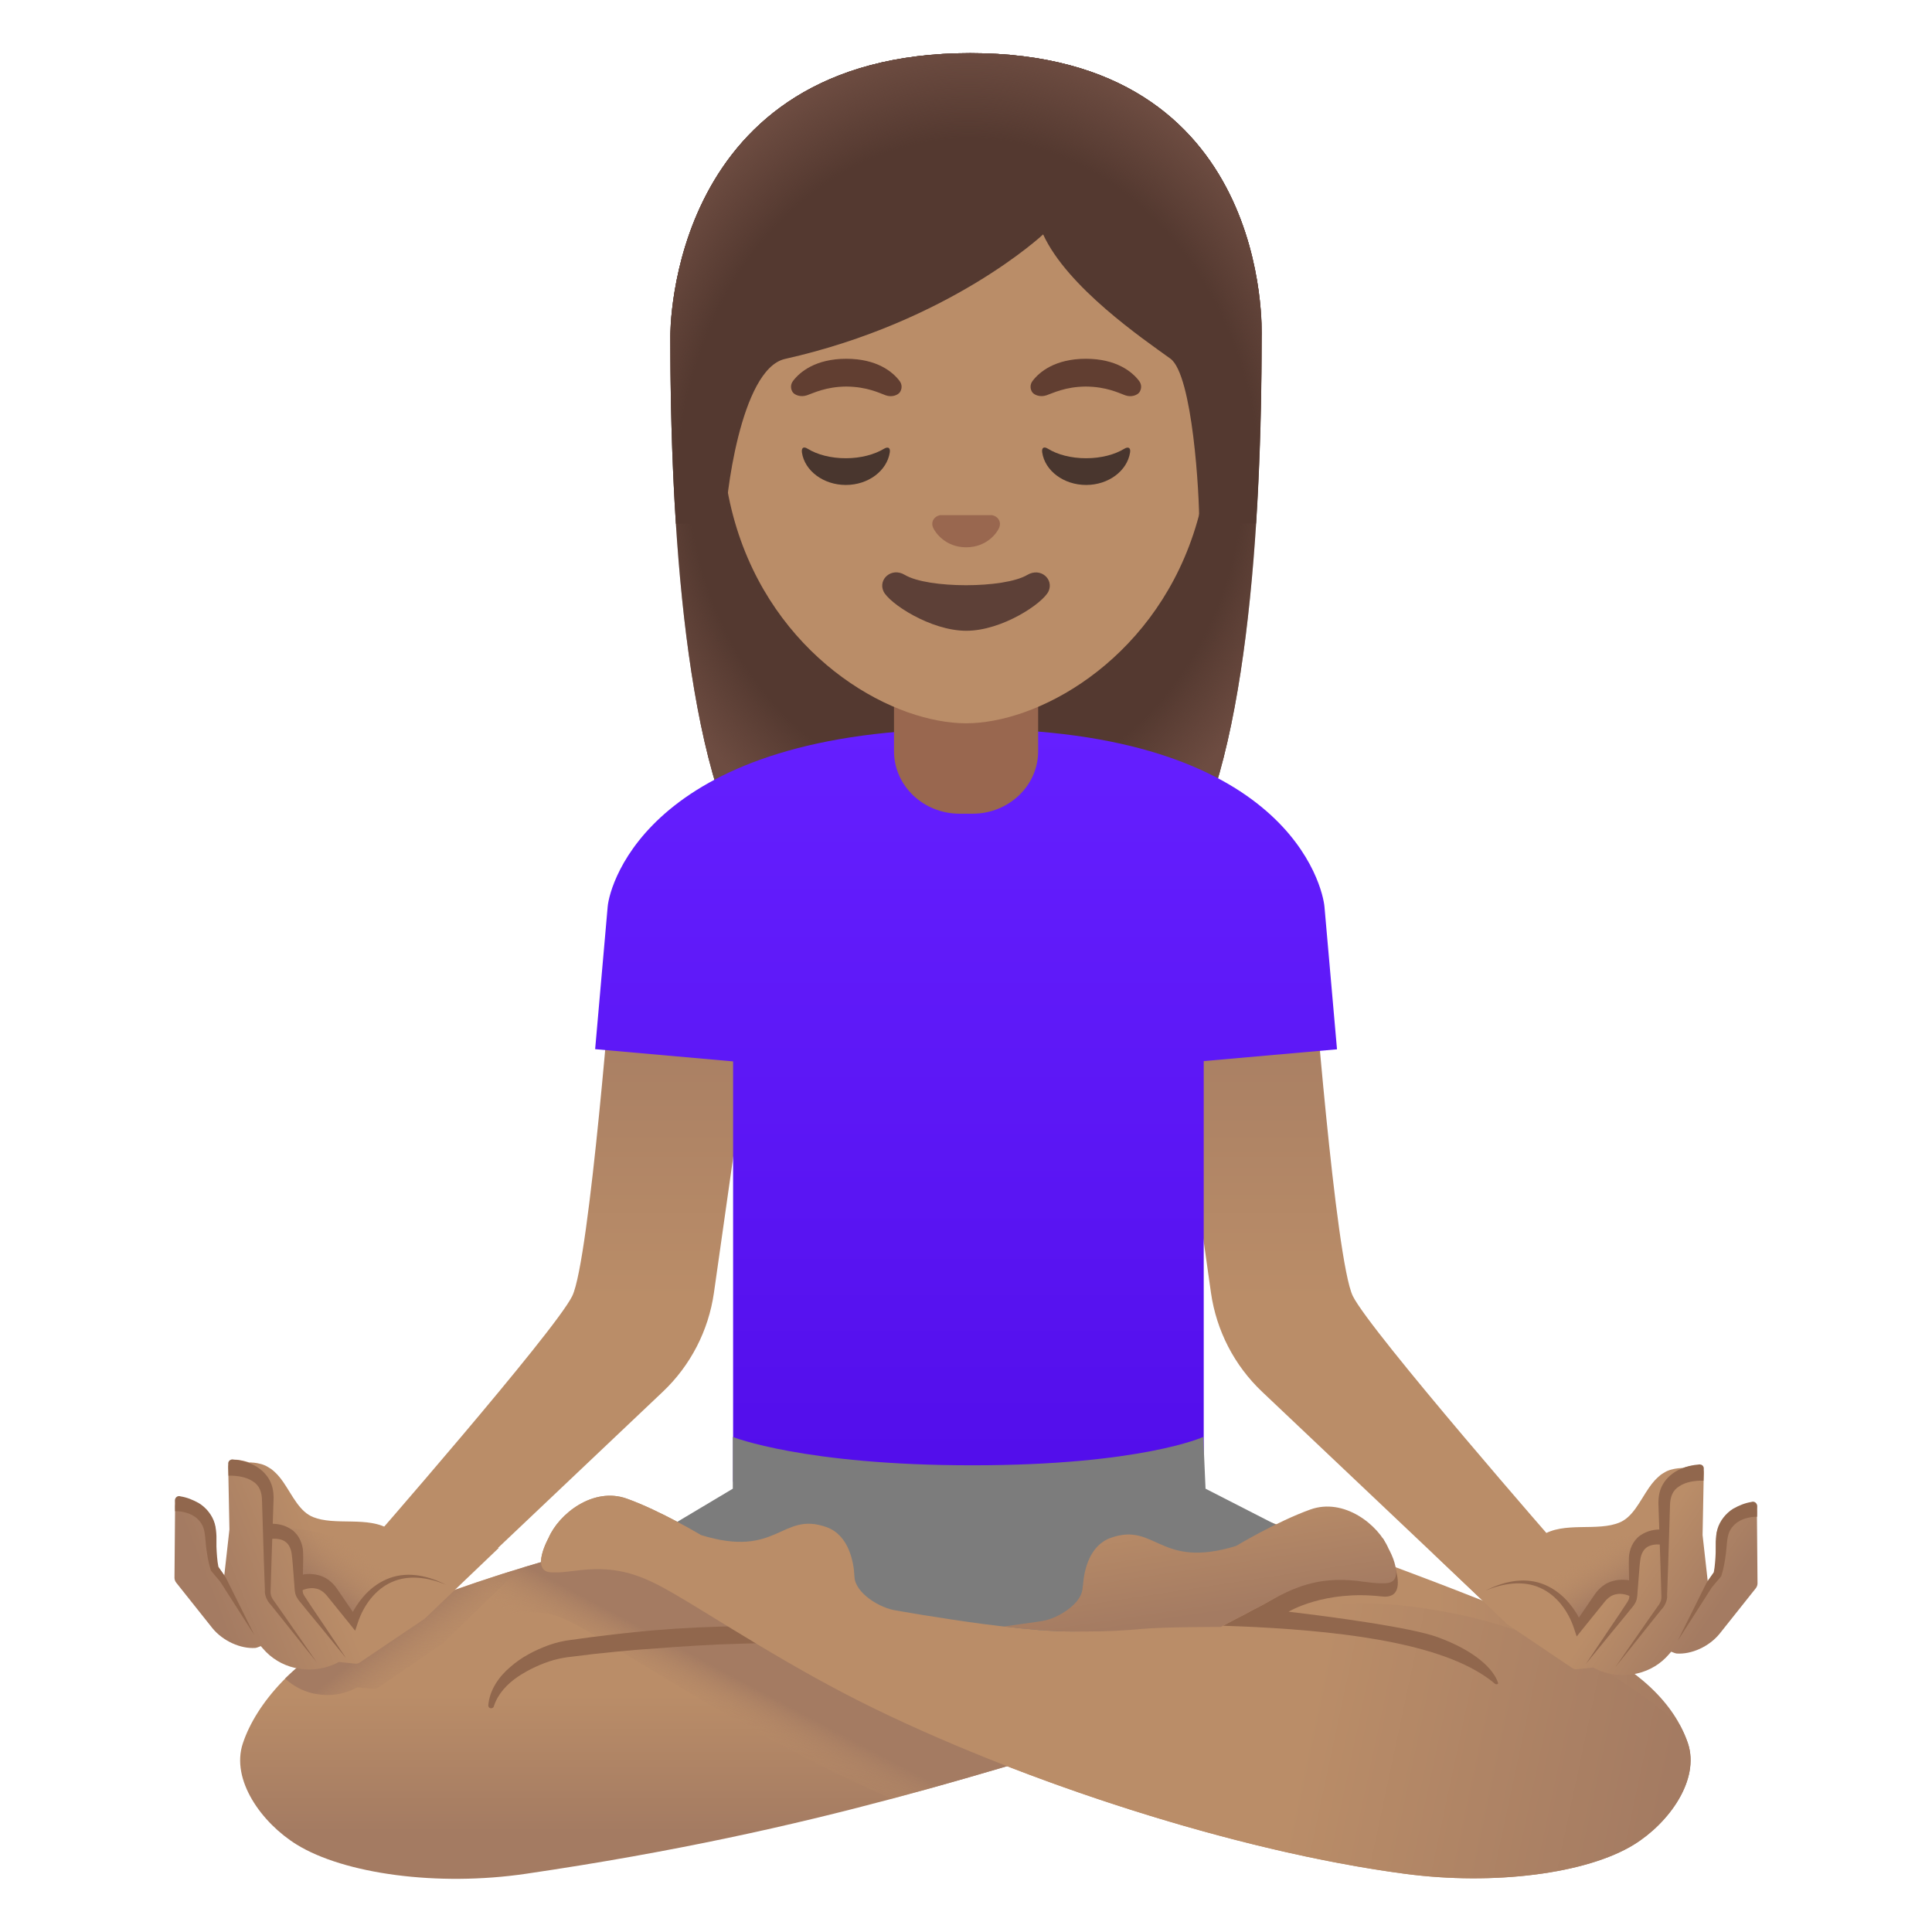
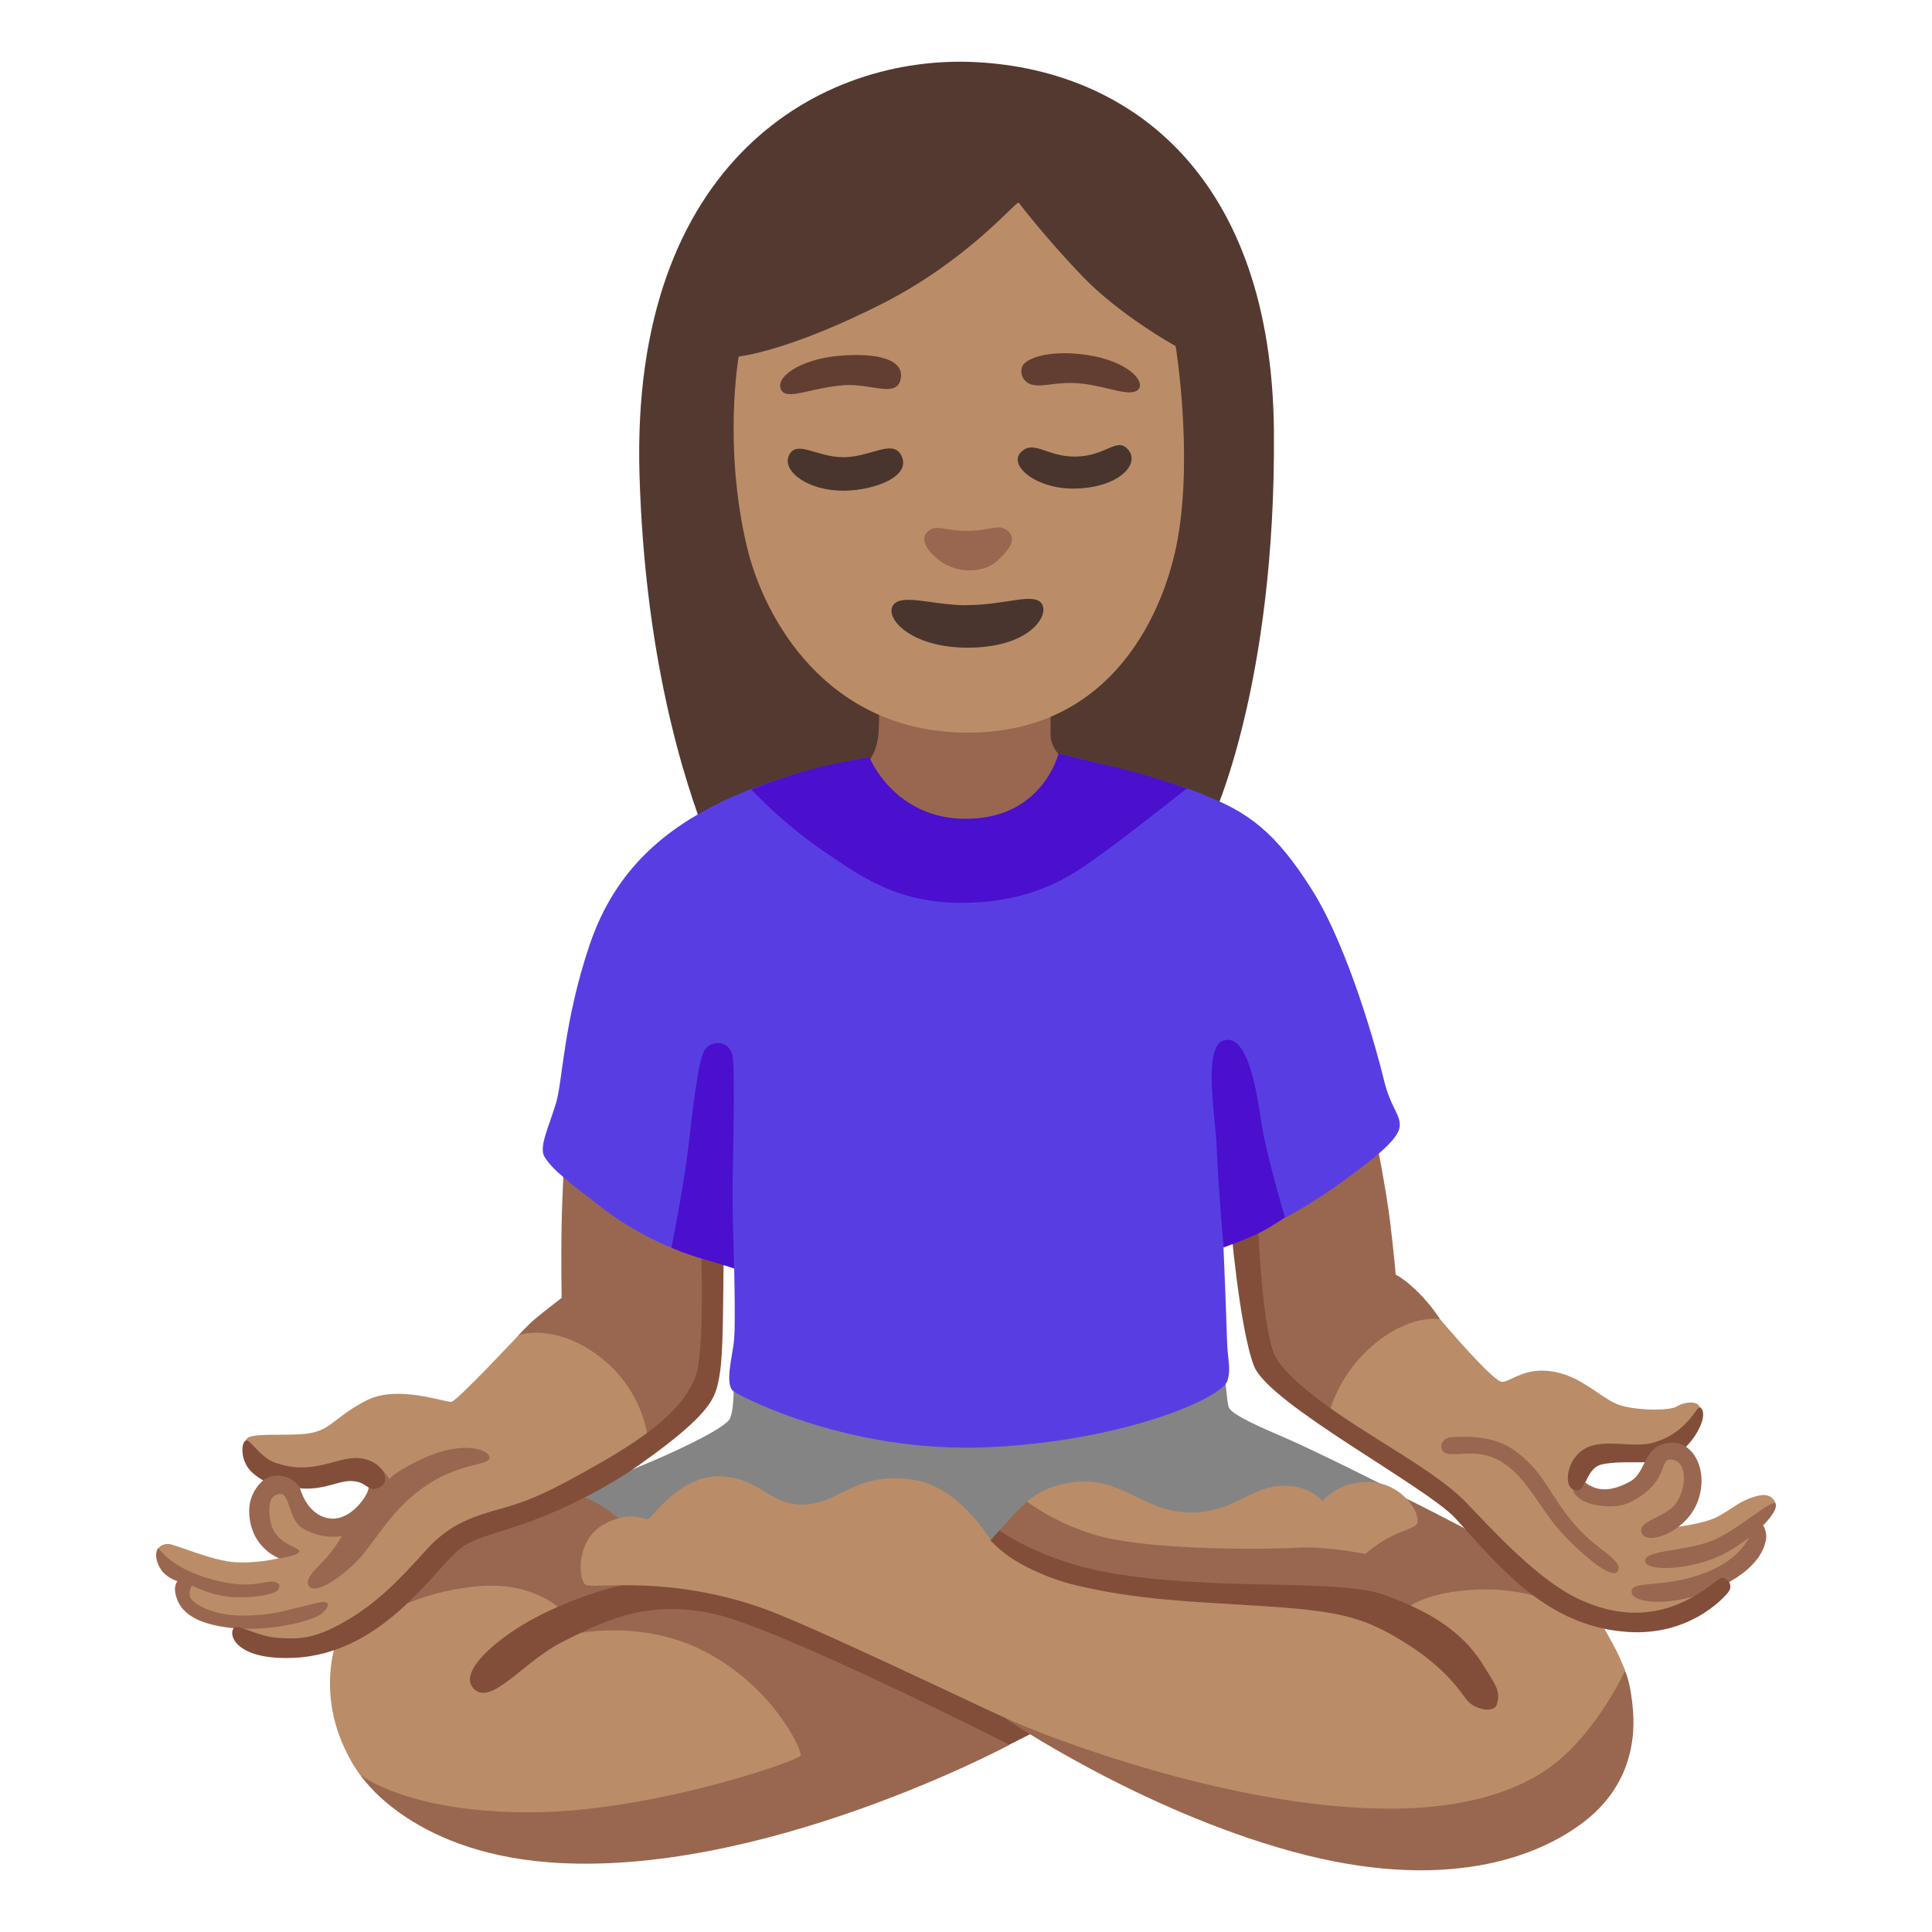
- <svg xmlns="http://www.w3.org/2000/svg" version="1.1" id="Layer_1" x="0px" y="0px" viewBox="0 0 128 128" style="enable-background:new 0 0 128 128;" xml:space="preserve">
-   <path id="hair_10_" style="fill:#543930;" d="M64.28,3.52c-20.03,0-19.87,18.52-19.87,18.81c0,11.99,0.92,28.94,5.72,35.6  c1.9,2.64,5.58,2.79,5.58,2.79L64,60.71l8.29,0.01c0,0,3.68-0.15,5.58-2.79c4.8-6.67,5.72-23.61,5.72-35.6  C83.59,22.04,84.31,3.52,64.28,3.52z" />
-   <radialGradient id="hairHighlights_2_" cx="64" cy="99.183" r="23.213" gradientTransform="matrix(1 0 0 -1.1901 0 148.6938)" gradientUnits="userSpaceOnUse">
-     <stop offset="0.794" style="stop-color:#6D4C41;stop-opacity:0" />
-     <stop offset="1" style="stop-color:#6D4C41" />
-   </radialGradient>
-   <path id="hairHighlights_1_" style="fill:url(#hairHighlights_2_);" d="M64.28,3.52c-20.03,0-19.87,18.52-19.87,18.81  c0,11.99,0.92,28.94,5.72,35.6c1.9,2.64,5.58,2.79,5.58,2.79L64,60.71l8.29,0.01c0,0,3.68-0.15,5.58-2.79  c4.8-6.67,5.72-23.61,5.72-35.6C83.59,22.04,84.31,3.52,64.28,3.52z" />
-   <g id="arm_6_">
-     <linearGradient id="arm_2_" gradientUnits="userSpaceOnUse" x1="435.402" y1="66.414" x2="435.402" y2="21.552" gradientTransform="matrix(-1 0 0 -1 525.7576 130)">
-       <stop offset="0" style="stop-color:#A47B62" />
-       <stop offset="0.5" style="stop-color:#BA8D68" />
-     </linearGradient>
-     <path id="arm_3_" style="fill:url(#arm_2_);" d="M77.3,64.96l9.64-1.38c0,0,1.53,19.94,2.69,22.29s13.79,16.81,13.79,16.81   l-2.66,5.76L83.62,92.21c-1.84-1.74-3.03-4.05-3.39-6.56L77.3,64.96z" />
+ <svg xmlns="http://www.w3.org/2000/svg" version="1.1" id="a" x="0px" y="0px" viewBox="0 0 128 128" style="enable-background:new 0 0 128 128;" xml:space="preserve">
+   <g>
+     <path style="fill:#99674F;" d="M34.36,88.45c0,0,0.63-0.68,1.1-1.08s1.75-1.38,1.75-1.38s-0.05-2.49,0-4.89   c0.05-2.38,0.19-4.48,0.19-4.48l9.75,4.08l-0.07,9.07l-0.73,3.24l-4.63,3.43l-7.37-7.99H34.36z" />
+     <path style="fill:#99674F;" d="M82.62,78.58l8.49-3.41c0,0,0.73,3.6,1,5.87c0.27,2.28,0.36,3.41,0.36,3.41s0.59,0.27,1.5,1.18   s1.43,1.76,1.43,1.76l-6.03,7.71l-3.6-2.82l-2.5-2.46l-0.66-11.25" />
  </g>
-   <g id="arm_1_">
-     <linearGradient id="arm_4_" gradientUnits="userSpaceOnUse" x1="37.188" y1="66.414" x2="37.188" y2="21.552" gradientTransform="matrix(1 0 0 -1 0 130)">
-       <stop offset="0" style="stop-color:#A47B62" />
-       <stop offset="0.5" style="stop-color:#BA8D68" />
-     </linearGradient>
-     <path id="arm" style="fill:url(#arm_4_);" d="M50.24,64.96l-9.64-1.38c0,0-1.53,19.94-2.69,22.29   c-1.16,2.36-13.79,16.81-13.79,16.81l2.66,5.76l17.13-16.23c1.84-1.74,3.03-4.05,3.39-6.56L50.24,64.96z" />
+   <path style="fill:#543930;" d="M80.32,54.27c0,0,4.22-8.89,4.08-25.7S74.98,4.67,64.72,4.12c-10.26-0.56-22.98,6.5-22.35,27.37  c0.35,11.66,2.74,19.88,4.73,24.76c7,0.12,16.93,0.12,16.93,0.12L80.32,54.27z" />
+   <path style="fill:#99674F;" d="M52.82,52.39l3.93-1.28c0,0,1.34-0.54,1.46-2.62s-0.06-4.2-0.06-4.2l11.51,0.06  c0,0-0.05,1.99-0.06,4.32c0,1.37,1.72,2.27,1.72,2.27l5.46,1.36l-13.31,4.62L52.83,52.4L52.82,52.39z" />
+   <path style="fill:#848484;" d="M51.62,89.1l-3.02,1.92c0,0,0.1,2.18-0.23,2.95c-0.25,0.59-3.14,1.96-4.73,2.65  c-1.42,0.62-3.3,1.38-3.3,1.38l-4.65,2.18l16.01,14.93L85.5,110l6.91-11.22c0,0-5.14-2.62-7.68-3.7c-2.18-0.93-3.21-1.49-3.33-1.87  s-0.26-2.26-0.26-2.26l-29.51-1.86L51.62,89.1z" />
+   <path style="fill:#99674F;" d="M66.88,115.6c0,0-16.57,8.88-30.56,7.78c-9.31-0.73-12.49-5.85-12.49-5.85l-1.27-8.16  c0,0,1.17-1.88,3.99-5.53c2.81-3.66,9.75-5.02,11.44-4.83s4.05,2.48,4.05,2.48l15.63,0.86l9.22,13.24L66.88,115.6z" />
+   <path style="fill:#99674F;" d="M84.96,99.82l-6.74,1.54l-10.17-1.87c0,0-0.66,0.6-0.94,0.91s-0.94,1.04-0.94,1.04l3.64,4.93  l27.84,1.77h5.61l-0.88-2.86l-5.4-4.05c0,0-3.27-1.71-4-2.03s-2.49,0.78-2.49,0.78l-5.52-0.15L84.96,99.82z" />
+   <path style="fill:#BA8D68;" d="M22.18,109.1c0,0-0.61,1.88-0.14,4.31s1.78,4.13,1.78,4.13s2.95,2.49,11.07,2.53  c8.11,0.05,18.01-3.42,18.15-3.75s-1.83-4.6-6.42-6.94c-4.6-2.34-9.34-0.96-9.34-0.96l-0.18-1.85c0,0-1.78-1.7-5.06-1.5  c-3.8,0.23-6.38,1.78-6.38,1.78l-3.47,2.25" />
+   <path style="fill:#824E3A;" d="M31.37,111.87c1.17,1.22,3.28-1.78,5.91-3.1s5.58-2.86,10.08-1.83s19.51,8.65,19.51,8.65l3.53-1.78  l-11.37-7.29l-17.02-1.69c0,0-3.94,0.75-7.36,2.81c-2.18,1.31-4.23,3.24-3.28,4.22V111.87z" />
+   <path style="fill:#99674F;" d="M83.88,110.92l-17.22,2.97c0,0,8.81,5.99,18.92,8.77c10.11,2.78,16.39,0.42,19.54-2.1  c2.73-2.19,3.22-5.04,3.08-7.08s-0.54-2.78-0.54-2.78S83.88,110.92,83.88,110.92z" />
+   <path style="fill:#BA8D68;" d="M93.89,100.94c0.23-0.68-0.88-2.47-2.79-2.72c-2.26-0.29-3.48,1.24-3.48,1.24s-0.89-1.18-2.9-1.01  s-3.12,1.82-5.96,1.76s-4.27-2.11-7.05-2.05c-2.37,0.05-3.67,1.33-3.67,1.33s2.12,1.62,5.03,2.34c3.61,0.89,11,0.83,12.84,0.71  s4.55,0.41,4.55,0.41s0.73-0.65,1.57-1.09S93.8,101.2,93.89,100.94z" />
+   <path style="fill:#BA8D68;" d="M65.63,102.04c0,0,2.61,1.51,5.64,2.36s11.96,1.26,14.65,1.26s7.49,0.74,7.49,0.74  s1.32-0.97,4.52-1.09s5.55,1.03,5.55,1.03l2.8,1.54c0,0,0.65,1.16,0.86,1.58s0.53,1.21,0.53,1.21s-2.12,4.7-5.6,6.83  s-8.79,3.01-16.95,1.74c-8.16-1.27-16-4.28-18.45-5.39c-2.46-1.11-13.19-6.28-16.28-7.35c-6.16-2.12-10.65-1.26-11.53-1.48  c-0.52-0.13-0.83-2.94,1.17-4.04c1.72-0.94,2.69-0.26,2.91-0.34c0.3-0.11,2.11-2.91,4.79-2.83s3.35,2.08,5.73,1.86  c2.38-0.23,3.31-2.19,7.06-1.63c3.02,0.45,5.11,3.98,5.11,3.98" />
+   <path style="fill:#824E3A;" d="M66.21,101.39l-0.59,0.66c0,0,0.37,0.45,1.24,1.08c0.65,0.47,2.42,1.43,4.47,1.91  c3.99,0.95,7.71,1.08,11.58,1.32c4.79,0.29,6.73,0.58,8.91,1.74c4.02,2.15,4.99,4.16,5.47,4.65s1.71,0.8,1.89,0.15  c0.24-0.87-0.06-1.2-0.87-2.52c-1.16-1.89-2.95-3.39-6.54-4.7c-1.77-0.65-5.55-0.65-9.06-0.73s-7.26-0.31-10.07-0.92  C68.61,103.15,66.2,101.39,66.21,101.39L66.21,101.39z" />
+   <path style="fill:#BA8D68;" d="M42.91,95.25c0,0-0.25-3.13-3.2-5.38s-5.34-1.42-5.34-1.42s-4.06,4.34-4.45,4.42  s-3.53-1.14-5.59-0.11c-2.07,1.03-2.35,1.94-3.78,2.19s-4.22-0.12-4.25,0.48c-0.03,0.48-0.12,1.22,0.34,1.75s2.08,0.61,2.08,0.61  l2.48-0.05l3.03-0.5l1.01,1.26l-1.37,1.73l-1.71,0.82l-1.71-0.36l-1.28-2.07l-1.35,0.07l-0.57,1.46l0.93,1.39l0.33,1.69  c0,0-1.43,0.37-2.96,0.27s-3.99-1.21-4.41-1.21s-0.62,0.24-0.62,0.24l0.41,1.05l1.35,1L12.17,106l2.71,1.25l1.1,0.93l1.82,0.93  l4.13-0.5l4.66-2.46l3.74-4.2l8.48-3.17l4.13-3.53L42.91,95.25z" />
+   <path style="fill:#BA8D68;" d="M87.93,94.12c0,0,0.44-2.73,2.95-4.92s4.53-1.8,4.53-1.8s3.5,4.15,4.1,4.15s1.53-1.04,3.5-0.66  s3.2,1.92,4.45,2.25s3.19,0.32,3.63,0.04s1.69-0.55,1.56,0.41s-1.92,1.98-1.92,1.98l-3.02,0.67l-2.51,0.44l-0.82,1.2l0.98,1.2h2.46  l2.02-2.51l1.47-0.22l0.71,1.26l-0.49,2.29l-0.44,1.26c0,0,1.69-0.19,2.61-0.63s1.6-1.19,2.86-1.45c0.91-0.19,1.08,0.54,1.08,0.54  l-1.16,1.24l-0.2,1.55l-1.42,1.75l-0.77,0.36l-0.32,1.17l-3.5,1.42h-4.37l-3.11-1.37l-4.26-3.22l-3.06-3.5l-7.54-4.92L87.93,94.12z" />
+   <path style="fill:#824E3A;" d="M112.64,93.25c-0.23-0.16-0.81,1.71-3.18,2.35c-1.25,0.34-3.13-0.29-4.37,0.33s-1.5,2.35-0.93,2.72  c0.98,0.64,0.73-1.38,2.01-1.64s2.7-0.01,3.95-0.23c1.72-0.29,3.28-3,2.52-3.54L112.64,93.25z" />
+   <g>
+     <path style="fill:#99674F;" d="M10.49,102.54c-0.36,0.52,0.02,1.28,0.29,1.6c0.38,0.44,0.98,0.62,0.98,0.62s-0.39,0.35,0.02,1.31   c0.28,0.64,1.04,1.55,3.69,1.8s5.33-0.56,5.79-0.92s0.64-0.74,0.26-0.81c-0.27-0.05-1.08,0.22-1.73,0.35s-1.78,0.6-4.01,0.54   c-1.76-0.05-3.05-0.8-3.18-1.23s0.13-0.75,0.13-0.75s1.3,0.71,2.84,0.77s2.65-0.25,2.82-0.45s0.26-0.58-0.42-0.58   s-1.62,0.56-4.3-0.26c-2.47-0.76-3.18-2-3.18-2L10.49,102.54z" />
+     <path style="fill:#99674F;" d="M18.48,103.25c0,0,1.31-0.16,1.34-0.47s-1.62-0.44-1.9-1.99c-0.21-1.17,0-1.78,0.65-1.81   s0.54,1.68,1.43,2.24c1.36,0.85,2.66,0.54,2.66,0.54s-0.57,0.96-1.13,1.55s-1.45,1.36-1.03,1.81c0.54,0.59,2.67-1.05,3.55-2.14   c1.22-1.5,2.19-3.28,4.37-4.68s4.01-1.2,4.01-1.73s-1.71-1.14-4.25-0.01c-1.9,0.85-2.39,1.42-2.39,1.42s-0.65-1.09-1.4-1.16   s0.03,1.31,0.03,1.75s-1.18,2.27-2.65,2.02s-1.89-1.99-1.89-1.99l-0.23-0.75l-1.46-0.47l-0.71,0.67c0,0-1.03,0.73-0.97,2.19   c0.1,2.32,1.96,2.99,1.96,2.99L18.48,103.25z" />
  </g>
-   <linearGradient id="shirt_1_" gradientUnits="userSpaceOnUse" x1="64.001" y1="81.935" x2="64.001" y2="33.483" gradientTransform="matrix(1 0 0 -1 0 130)">
-     <stop offset="0" style="stop-color:#651FFF" />
-     <stop offset="0.705" style="stop-color:#5914F2" />
-     <stop offset="1" style="stop-color:#530EEB" />
-   </linearGradient>
-   <path id="shirt_2_" style="fill:url(#shirt_1_);" d="M88.58,69.52l-0.83-9.44c-0.11-1.29-2.42-11.79-23.52-11.79  S40.39,58.57,40.26,60.07l-0.83,9.44l9.14,0.81v27.85h31.18V70.3L88.58,69.52z" />
-   <g id="leg_7_">
-     <linearGradient id="leg_1_" gradientUnits="userSpaceOnUse" x1="51.669" y1="8.579" x2="51.669" y2="32.868" gradientTransform="matrix(1 0 0 -1 0 130)">
-       <stop offset="0" style="stop-color:#A47B62" />
-       <stop offset="0.377" style="stop-color:#BA8D68" />
-     </linearGradient>
-     <path id="leg_8_" style="fill:url(#leg_1_);" d="M87.34,111.68c-6.66,1.15-12.43,2.9-18.92,4.83c-2.92,0.87-5.99,1.77-9.36,2.67   c-6.56,1.75-14.26,3.5-24.2,4.96c-5.89,0.87-12.07,0-15.2-1.93c-2.33-1.44-4.38-4.29-3.57-6.71c0.89-2.68,3.55-5.66,7.3-7.45   c1.55-0.74,3.23-1.44,4.96-2.08c4.31-1.61,8.89-2.92,12.32-3.82c3.27-0.85,5.51-1.32,5.51-1.32c4.1-0.9,7.88-0.92,10.88,0.37   C62.28,103.43,89.17,111.37,87.34,111.68z" />
+   <g>
+     <path style="fill:#99674F;" d="M108.74,101.5c0.25,0.97,2.91,0.06,3.71-1.95c0.8-2.02-0.21-4.05-1.73-3.97   c-1.92,0.11-1.55,1.94-2.75,2.59c-1.91,1.04-2.69,0.16-2.96,0.06c-0.09,0.21-0.24,0.41-0.36,0.47c-0.17,0.08-0.29,0.04-0.42,0   c-0.02,0.19,0.15,0.37,0.47,0.62c0.58,0.45,2.3,0.7,3.27,0.22c2.59-1.28,1.97-2.83,2.66-2.84c1.22-0.02,1.12,1.89,0.42,2.88   S108.55,100.72,108.74,101.5L108.74,101.5z" />
+     <path style="fill:#99674F;" d="M108.11,105.55c0.14,0.67,2.68,0.95,5.53-0.28c3.04-1.32,3.28-2.92,3.36-3.24s-0.08-1.2-0.52-1.16   s-0.32,2-3.28,3.24S107.91,104.59,108.11,105.55z" />
+     <path style="fill:#99674F;" d="M108.99,103.39c-0.04,0.8,3.28,0.64,5.37-0.52c2.08-1.16,3.49-2.72,3.28-3.24   c-0.16-0.42-2.44,1.72-4.2,2.44S109.03,102.68,108.99,103.39z" />
+     <path style="fill:#99674F;" d="M95.57,96.1c0.42,0.67,2.12-0.36,3.92,0.76s2.44,3.08,4.16,4.89c1.53,1.6,3.32,3,3.56,2.28   s-1.41-1.35-2.76-2.88c-1.84-2.08-2.12-3.72-4.28-5.17c-1.53-1.02-3.68-0.76-4.04-0.76S95.29,95.66,95.57,96.1z" />
  </g>
-   <g id="shadow_1_">
-     <linearGradient id="shadow_4_" gradientUnits="userSpaceOnUse" x1="26.494" y1="22.38" x2="31.461" y2="16.134" gradientTransform="matrix(1 -9.100000e-03 -9.100000e-03 -1 0.1613 130.1915)">
-       <stop offset="0" style="stop-color:#A47B62" />
-       <stop offset="0.5" style="stop-color:#BA8D68;stop-opacity:0" />
-     </linearGradient>
-     <path id="shadow_3_" style="fill:url(#shadow_4_);" d="M34.21,104.15l-4.87,4.73l-4.23,2.9c-0.1,0.08-0.23,0.12-0.36,0.11   l-1.07-0.1c-0.61,0.33-1.28,0.51-1.96,0.51c-0.31,0-0.64-0.04-0.95-0.1c-0.71-0.16-1.35-0.5-1.88-0.99   c1.16-1.14,2.59-2.16,4.23-2.96c3.29-1.6,7.18-3.03,10.81-4.18L34.21,104.15z" />
+   <path style="fill:#824E3A;" d="M15.48,107.87c-0.38,0.51,0.24,2.11,3.9,1.97c6.23-0.23,9.6-6.31,11.37-7.43  c1-0.63,2.45-0.89,4.46-1.64c2.13-0.79,4.86-2.1,7.24-3.79c4.63-3.28,4.9-4.36,5.13-5.39c0.31-1.36,0.31-3.21,0.36-7.99  s-1.5-1.18-1.5-1.18s0.29,7.15-0.38,8.84s-2.27,3.32-5.89,5.43c-3.62,2.1-5.09,2.74-6.9,3.24s-3.45,1.01-4.97,2.69  c-1.9,2.11-3.32,3.58-5.43,4.8s-3.16,1.18-4.5,1.09s-2.65-0.97-2.9-0.64L15.48,107.87z" />
+   <path style="fill:#824E3A;" d="M83.34,81.06c0,0,0.26,6.91,1.12,8.74c0.36,0.77,1.49,1.9,3.35,3.26c3.1,2.26,7.36,4.43,9.33,6.49  s4.69,5.01,7.25,6.29c5.77,2.88,9.27-1.34,9.69-1.31s0.79,0.52,0.39,1s-2.64,2.86-6.64,2.59c-5.25-0.36-8.33-4.12-11.37-7.49  c-1.94-2.14-12.41-7.61-13.38-10.13s-1.56-9.59-1.56-9.59l1.82,0.16L83.34,81.06z" />
+   <path style="fill:#BA8D68;" d="M67.49,13.42c-0.27,0-3.38,3.81-8.96,6.66c-6.33,3.22-9.59,3.54-9.59,3.54s-1.04,5.91,0.54,12.58  c1.14,4.82,5.31,12.24,14.46,12.34c9.89,0.1,13.26-8.25,14.08-12.8c1.03-5.73-0.13-12.81-0.13-12.81s-3.7-2.03-6.23-4.68  S67.49,13.42,67.49,13.42z" />
+   <path style="fill:#49352E;" d="M64.04,40.1c-2.25,0-4.38-0.83-4.89,0.03s1.21,2.76,4.89,2.78c4.16,0.03,5.51-2.13,4.98-2.91  s-2.38,0.09-4.98,0.09V40.1z" />
+   <g>
+     <path style="fill:#613E31;" d="M51.79,25.89c0.42,0.62,2.01-0.22,4.14-0.37c1.75-0.12,3.4,0.82,3.72-0.32   c0.37-1.36-1.45-1.85-4.04-1.63C52.96,23.8,51.23,25.05,51.79,25.89z" />
+     <path style="fill:#613E31;" d="M68.24,25.45c0.87,0.28,1.69-0.23,3.48-0.03c1.68,0.19,3.17,0.91,3.69,0.39s-0.68-1.9-3.44-2.3   c-2.49-0.36-4.05,0.24-4.25,0.78s0.17,1.04,0.53,1.15L68.24,25.45z" />
  </g>
-   <g id="leg_6_">
-     <linearGradient id="leg_2_" gradientUnits="userSpaceOnUse" x1="35.843" y1="18.231" x2="112.006" y2="18.231" gradientTransform="matrix(1 0 0 -1 0 130)">
-       <stop offset="0.778" style="stop-color:#BA8D68" />
-       <stop offset="1" style="stop-color:#A47B62" />
-     </linearGradient>
-     <path id="leg_5_" style="fill:url(#leg_2_);" d="M108.25,122.21c-3.13,1.93-9.29,2.72-15.2,1.93c-11.27-1.5-25.15-6.08-35.1-10.93   c-5.65-2.75-10.55-6.04-13.38-7.67c-1.99-1.15-3.57-1.79-6.07-1.52c-0.98,0.11-1.3,0.18-1.99,0.15c-1.4-0.06-0.16-2.29-0.16-2.29   c0.68-1.58,2.95-3.39,5.18-2.59s4.91,2.41,4.91,2.41c5.09,1.58,5.32-1.58,8.3-0.53c1.49,0.52,1.83,2.3,1.87,3.3   c0.05,1.08,1.69,2.08,2.77,2.23l6.99,0.83l0.96,0.11l2.5,0.3l7.6-5.4l1.05-0.75l2.75-1.95c0,0,0.75,0.25,2.01,0.69   c0.39,0.13,0.83,0.29,1.32,0.46c2.06,0.72,4.88,1.72,7.9,2.84c0.34,0.13,0.69,0.26,1.04,0.39c3.91,1.47,8.05,3.11,11.23,4.58   c3.77,1.74,6.2,4.02,7.1,6.7C112.63,117.92,110.58,120.77,108.25,122.21z" />
+   <g>
+     <path style="fill:#49352E;" d="M52.25,30.22c-0.41,0.99,1.26,2.32,3.69,2.29c2.09-0.03,4.51-0.99,3.76-2.36   c-0.58-1.06-1.98,0.12-3.79,0.14S52.73,29.06,52.25,30.22L52.25,30.22z" />
+     <path style="fill:#49352E;" d="M67.62,29.98c-0.82,0.87,1.05,2.45,3.62,2.39c2.93-0.07,4.29-1.64,3.52-2.56s-1.43,0.43-3.55,0.44   C69.35,30.26,68.46,29.09,67.62,29.98z" />
  </g>
-   <g id="pants_2_">
-     <path style="fill:#7C7C7C;" d="M79.87,98.63l-0.15-3.43c0,0-4.11,1.88-15.3,1.88S48.55,95.2,48.55,95.2v3.43l-7.37,4.4l22.92,10.45   l24.19-10.54L79.87,98.63z" />
+   <path style="fill:#99674F;" d="M64.14,35.17c-1.56,0.03-2.14-0.5-2.69,0.06c-0.51,0.51-0.05,1.25,0.79,1.9  c1.14,0.89,2.91,0.86,3.82,0.04s1.3-1.5,0.71-2S65.73,35.14,64.14,35.17z" />
+   <path style="fill:#824E3A;" d="M16.47,97.3c0.31,0.42,0.98,0.79,0.98,0.79s0.44-0.44,1.25-0.3s1.19,0.81,1.19,0.81  s0.63,0.1,1.56-0.1s1.42-0.48,2.17-0.34s0.85,0.78,1.6,0.34s0.03-1.8-1.46-1.9s-2.99,1.19-5.53,0.31c-0.95-0.33-1.66-1.55-1.92-1.48  C15.99,95.52,15.91,96.54,16.47,97.3z" />
+   <path style="fill:#583EE2;" d="M79.69,52.61c-3.22-1.24-9.56-2.68-9.56-2.68s-0.49,4.09-5.95,4.32c-5.28,0.22-6.58-4.08-6.58-4.08  s-5.44,0.85-9.75,2.93c-3.6,1.74-7.05,4.37-8.78,9.48s-1.79,8.99-2.22,10.46s-1.16,2.93-0.79,3.57c0.52,0.89,1.66,1.74,3.91,3.47  s4.52,2.58,4.52,2.58l2.59-1.56l1.56,2.94c0,0,0.09,3.55,0,4.67s-0.69,3.07,0,3.5s7.61,4.02,16.6,3.68  c8.99-0.35,15.71-3.23,16.08-4.41c0.26-0.82,0-1.42-0.03-2.77c-0.08-2.6-0.23-6.05-0.23-6.05l1.56-4.06l2.51,2.08  c0,0,1.77-0.89,4.11-2.61s3.5-2.75,3.5-3.53s-0.63-1.21-1.06-3.02s-2.33-8.71-4.74-12.54s-4.22-5.18-7.25-6.34L79.69,52.61z" />
+   <g>
+     <path style="fill:#4B0FCE;" d="M81.07,82.65c0,0-0.41-4.72-0.46-6.6s-0.96-6.69,0.46-7.12c1.68-0.51,2.24,3.76,2.54,5.69   c0.31,1.93,1.52,6.04,1.52,6.04s-1.11,0.77-2.03,1.18s-2.04,0.81-2.04,0.81H81.07z" />
+     <path style="fill:#4B0FCE;" d="M44.49,82.65c0,0,0.79-3.96,1.09-6.45s0.66-6,1.12-6.66s1.63-0.61,1.83,0.41s0,7.83,0,9.2   s0.11,4.89,0.11,4.89s-0.85-0.28-1.96-0.6c-1.41-0.4-2.19-0.78-2.19-0.78L44.49,82.65z" />
+     <path style="fill:#4B0FCE;" d="M63.95,59.82c-4.48,0.04-6.83-1.69-9.43-3.46c-2.73-1.86-4.75-4.06-4.75-4.06s1.71-0.68,3.52-1.2   s4.31-0.93,4.31-0.93s1.66,4.18,6.58,4.08s5.95-4.32,5.95-4.32s2.52,0.6,4.22,1.01s4.28,1.3,4.28,1.3s-4.22,3.34-5.69,4.37   c-1.47,1.04-4.06,3.15-8.99,3.2L63.95,59.82z" />
  </g>
-   <g id="shadow">
-     <linearGradient id="shadow_5_" gradientUnits="userSpaceOnUse" x1="48.506" y1="18.987" x2="45.455" y2="13.262" gradientTransform="matrix(1 0 0 -1 0 130)">
-       <stop offset="0" style="stop-color:#A47B62" />
-       <stop offset="0.5" style="stop-color:#BA8D68;stop-opacity:0" />
-     </linearGradient>
-     <path id="shadow_2_" style="fill:url(#shadow_5_);" d="M68.42,116.51c-2.92,0.87-5.99,1.77-9.36,2.67   c-1.35-0.6-2.65-1.21-3.91-1.82c-4.92-2.41-9.43-5.16-12.71-7.17l-0.25-0.14c-1.26-0.78-2.35-1.45-3.26-1.98   c-1.83-1.06-2.56-1.24-3.52-1.24c-0.25,0-0.5,0.02-0.77,0.06l-0.71,0.07c-0.51,0.06-1.1,0.14-1.84,0.14   c-0.19,0-0.37-0.01-0.58-0.02c-1.19-0.05-2.28-0.43-3.16-1.11c4.31-1.61,8.89-2.92,12.32-3.82c0.42,0.2,0.84,0.44,1.28,0.69   c0.92,0.54,2.06,1.23,3.34,2.02c3.25,1.99,7.69,4.72,12.51,7.07c3.17,1.55,6.66,3.06,10.36,4.48L68.42,116.51z" />
-   </g>
-   <path id="tone_27_" style="fill:#91674D;" d="M32.35,112.99c0.08-1.02,0.71-1.92,1.46-2.55c0.75-0.66,1.63-1.11,2.56-1.45  c0.45-0.16,1-0.29,1.45-0.34l1.39-0.19c0.93-0.11,1.86-0.23,2.79-0.32c1.86-0.2,3.73-0.31,5.6-0.37c1.87-0.06,3.74-0.06,5.63,0.07  c0.28,0.02,0.49,0.26,0.47,0.54c-0.02,0.27-0.24,0.48-0.51,0.47h-0.02c-1.83-0.03-3.69,0.03-5.53,0.1  c-1.85,0.08-3.69,0.22-5.53,0.36c-0.92,0.08-1.84,0.17-2.76,0.27l-1.38,0.17c-0.48,0.05-0.84,0.11-1.28,0.23  c-0.83,0.24-1.65,0.62-2.37,1.1c-0.72,0.49-1.33,1.13-1.6,1.96l0,0.01c-0.03,0.1-0.14,0.15-0.24,0.12  C32.4,113.15,32.35,113.07,32.35,112.99z" />
-   <g id="leg_3_">
-     <linearGradient id="leg_9_" gradientUnits="userSpaceOnUse" x1="110.426" y1="11.007" x2="39.953" y2="26.007" gradientTransform="matrix(1 0 0 -1 0 130)">
-       <stop offset="0" style="stop-color:#A47B62" />
-       <stop offset="0.338" style="stop-color:#BA8D68" />
-     </linearGradient>
-     <path id="leg_4_" style="fill:url(#leg_9_);" d="M108.25,122.21c-3.13,1.93-9.29,2.72-15.2,1.93c-8.27-1.1-17.94-3.86-26.44-7.17   c-3.08-1.2-6.01-2.47-8.66-3.76c-5.65-2.75-10.55-6.04-13.38-7.67c-1.99-1.15-3.57-1.79-6.07-1.52c-0.98,0.11-1.3,0.18-1.99,0.15   c-1.4-0.06-0.16-2.29-0.16-2.29c0.68-1.58,2.95-3.39,5.18-2.59s4.91,2.41,4.91,2.41c5.09,1.58,5.32-1.58,8.3-0.53   c1.49,0.52,1.83,2.3,1.87,3.3c0.05,1.08,1.69,2.08,2.77,2.23c0,0,2.85,0.51,5.95,0.92h0.01l0.51,0.06   c0.22,0.03,0.44,0.06,0.66,0.08c0.74,0.09,1.47,0.16,2.16,0.22l0.19,0.02h0.05c0.01,0.01,0.02,0.01,0.03,0c0,0,0,0,0.01,0   c0.75,0.06,1.45,0.09,2.05,0.09c0.95,0,1.87-0.03,2.77-0.09c3.1-0.19,5.96-0.66,8.73-1.06c0.78-0.12,1.55-0.23,2.32-0.33   c0.01,0,0.01,0,0.01,0c2.75-0.35,5.45-0.54,8.27-0.22c5.32,0.61,11.85,2.42,18.19,7.9c0.21,0.39,0.4,0.8,0.54,1.21   C112.63,117.92,110.58,120.77,108.25,122.21z" />
-   </g>
-   <path id="tone_26_" style="fill:#91674D;" d="M95.23,108.46c-1.77-0.64-6.9-1.33-9.86-1.68h0c0,0,2.38-1.45,6.17-1.01  c2.36,0.28,0.08-3.85,0.08-3.85s-5.85,3.19-7.84,4.34c-0.09,0.05-0.29,0.16-0.55,0.29c-0.04,0.02-0.08,0.04-0.12,0.06  c-0.19,0.1-0.4,0.21-0.61,0.33c-0.57,0.29-1.17,0.6-1.47,0.77c0.67,0.02,1.33,0.05,2,0.08c6.6,0.33,13.01,1.21,16.01,3.76  c0.09,0.07,0.24,0.04,0.21-0.06C98.95,110.57,97.73,109.37,95.23,108.46z" />
-   <g id="foot_1_">
-     <linearGradient id="foot_3_" gradientUnits="userSpaceOnUse" x1="79.821" y1="22.016" x2="77.985" y2="34.067" gradientTransform="matrix(1 0 0 -1 0 130)">
-       <stop offset="0.078" style="stop-color:#A47B62" />
-       <stop offset="0.693" style="stop-color:#BA8D68" />
-     </linearGradient>
-     <path id="foot_2_" style="fill:url(#foot_3_);" d="M91.83,104.89c-0.68,0.03-1-0.04-1.99-0.16c-2.49-0.26-4.07,0.38-6.06,1.53   c-0.09,0.05-0.29,0.16-0.55,0.29c-0.04,0.02-0.08,0.04-0.12,0.06c-0.19,0.1-0.4,0.21-0.61,0.33c-0.57,0.29-1.17,0.6-1.47,0.77   c-0.06,0.03-0.12,0.06-0.15,0.08c0,0-3.68-0.01-5.22,0.13c-0.31,0.03-0.6,0.05-0.86,0.07c-1.33,0.1-2.15,0.1-3.8,0.1   c-0.6,0-1.3-0.03-2.05-0.09c-0.01,0-0.01,0-0.01,0h-0.08l-0.19-0.02c-0.69-0.06-1.42-0.13-2.16-0.22l0.06-0.01h0.01l2.06-0.29   l0.33-0.05c0.69-0.09,1.6-0.53,2.19-1.12c0.01-0.01,0.02-0.02,0.02-0.03c0.08-0.07,0.14-0.14,0.2-0.22   c0.2-0.26,0.33-0.55,0.35-0.86c0-0.05,0.01-0.1,0.02-0.15c0.07-1.02,0.44-2.66,1.86-3.15c2.98-1.04,3.2,2.11,8.29,0.54   c0,0,2.68-1.61,4.91-2.41s4.51,1,5.18,2.58c0,0,0.17,0.3,0.31,0.67C92.54,103.92,92.73,104.85,91.83,104.89z" />
-   </g>
-   <g id="handGroup_4_">
-     <g id="hand_5_">
-       <linearGradient id="hand_1_" gradientUnits="userSpaceOnUse" x1="113.339" y1="22.747" x2="103.056" y2="29.823" gradientTransform="matrix(1 0 0 -1 0 130)">
-         <stop offset="0" style="stop-color:#A47B62" />
-         <stop offset="0.5" style="stop-color:#BA8D68" />
-       </linearGradient>
-       <path id="hand_3_" style="fill:url(#hand_1_);" d="M116.4,100.16c0-0.16-0.08-0.32-0.22-0.41s-0.3-0.12-0.46-0.06    c-0.06,0.02-1.35,0.48-1.94,1.73c-0.03,0.06-0.05,0.13-0.05,0.2l-0.09,2.43c-0.12,0.17-0.3,0.41-0.5,0.69l-0.34-3.04l0.08-4.1    c0-0.14-0.05-0.28-0.15-0.38s-0.25-0.15-0.38-0.14c-0.03,0-0.4,0.03-0.85,0.18c-0.04,0-0.07,0-0.11,0c-0.03,0-0.06,0.01-0.1,0.01    c-0.07,0-0.13,0.01-0.2,0.02c-0.07,0.01-0.15,0.02-0.22,0.04c-0.06,0.01-0.11,0.03-0.17,0.04c-0.07,0.02-0.13,0.04-0.2,0.07    c-0.05,0.02-0.1,0.04-0.15,0.07c-0.06,0.03-0.11,0.06-0.17,0.1c-0.05,0.03-0.09,0.06-0.14,0.09c-0.05,0.04-0.1,0.08-0.14,0.12    c-0.04,0.04-0.09,0.08-0.13,0.12c-0.04,0.04-0.08,0.08-0.12,0.12c-0.04,0.05-0.09,0.1-0.13,0.15c-0.03,0.04-0.06,0.08-0.09,0.11    c-0.05,0.06-0.1,0.13-0.14,0.19c-0.02,0.02-0.03,0.05-0.05,0.07c-0.61,0.89-1.07,1.96-1.99,2.31c-0.16,0.06-0.33,0.11-0.51,0.15    c-1.67,0.35-3.85-0.3-5.11,1.15l0.01,0.02c-0.04,0.04-0.09,0.08-0.13,0.13c-0.34,0.41-1.69-0.36-1.69-0.36l-2.53,1.77l-0.29-0.27    l-0.88-0.83l-1.16,0.28l4.91,4.69l4.26,2.87c0.1,0.08,0.23,0.12,0.36,0.1l1.06-0.11c0.61,0.33,1.29,0.5,1.97,0.5    c0.32,0,0.64-0.04,0.95-0.11c0.83-0.19,1.57-0.64,2.12-1.29l0.13-0.15l0.21,0.08c0.05,0.02,0.1,0.03,0.15,0.04    c0.99,0.07,2.15-0.46,2.84-1.3l2.41-3.03c0.07-0.09,0.11-0.21,0.11-0.32L116.4,100.16z" />
-     </g>
-     <path id="tone_14_" style="fill:#91674D;" d="M112.88,97.26c0,0,0,0.17,0,0.18l-0.02,0.66c-0.54-0.02-1.17,0.08-1.59,0.36   c-0.45,0.27-0.63,0.71-0.63,1.35l-0.12,3.9l-0.07,1.96c0.04,0.35-0.17,0.77-0.39,0.98l-0.61,0.76l-2.44,3.06l2.23-3.21l0.57-0.81   c0.21-0.27,0.29-0.47,0.26-0.79l-0.06-1.96l-0.13-3.92c-0.02-0.31,0-0.75,0.14-1.12c0.13-0.36,0.68-1.49,2.59-1.64   C112.75,97.03,112.86,97.11,112.88,97.26z" />
-     <path id="tone_13_" style="fill:#91674D;" d="M116.42,99.76v0.07l-0.01,0.66c-0.36-0.01-0.79,0.08-1.13,0.26s-0.6,0.46-0.74,0.82   c-0.06,0.18-0.1,0.39-0.12,0.6l-0.07,0.73c-0.07,0.49-0.13,0.95-0.3,1.48l-0.01,0.04l-0.03,0.04l-0.59,0.7l-2.27,3.55l1.89-3.8   l0.01-0.02l0.49-0.71c0.08-0.4,0.11-0.88,0.13-1.34v-0.7c0.01-0.27,0.04-0.55,0.11-0.82c0.16-0.56,0.56-1.06,1.04-1.36   c0.39-0.22,0.78-0.38,1.21-0.45c0.03-0.01,0.07-0.02,0.11-0.02h0.01C116.29,99.5,116.4,99.61,116.42,99.76z" />
-     <g id="tone_11_">
-       <linearGradient id="tone_12_" gradientUnits="userSpaceOnUse" x1="106.945" y1="24.495" x2="105.318" y2="27.113" gradientTransform="matrix(1 0 0 -1 0 130)">
-         <stop offset="0" style="stop-color:#A47B62" />
-         <stop offset="1" style="stop-color:#BA8D68;stop-opacity:0" />
-       </linearGradient>
-       <path id="tone_3_" style="fill:url(#tone_12_);" d="M101.21,104.94c0,0,3.73-3.67,8.74-3.28c0,0-2.12-0.1-1.75,3.58    c0,0-1.48-1.49-3.55,2.39C104.64,107.64,103.45,104.47,101.21,104.94z" />
-     </g>
-     <path id="tone_10_" style="fill:#91674D;" d="M110.11,102.35c-0.3-0.06-0.7-0.02-0.95,0.13c-0.26,0.15-0.42,0.44-0.48,0.82   c-0.06,0.39-0.08,0.87-0.12,1.3l-0.05,0.66c-0.03,0.22-0.01,0.43-0.08,0.72c-0.08,0.28-0.27,0.49-0.4,0.64l-0.42,0.52l-0.85,1.03   l-1.69,2.07l1.49-2.22l0.75-1.11l0.37-0.56c0.13-0.2,0.24-0.34,0.26-0.5c0.03-0.14,0-0.38,0-0.61l-0.01-0.67   c0-0.46-0.03-0.88-0.01-1.37c0.02-0.5,0.24-1.1,0.73-1.46c0.5-0.35,1.03-0.44,1.61-0.4L110.11,102.35z" />
-     <path id="tone_9_" style="fill:#91674D;" d="M107.96,105.74c-0.23-0.11-0.59-0.18-0.86-0.12c-0.29,0.04-0.55,0.22-0.76,0.47   l-1.52,1.88l-0.36,0.45l-0.18-0.54c-0.36-1.1-1.13-2.19-2.24-2.68c-1.12-0.51-2.46-0.31-3.61,0.18c1.11-0.57,2.45-0.91,3.72-0.46   c0.62,0.22,1.18,0.61,1.63,1.09c0.45,0.49,0.81,1.04,1.07,1.68l-0.54-0.09l1.37-2c0.27-0.38,0.69-0.74,1.2-0.86   c0.51-0.13,0.99-0.1,1.5,0.09L107.96,105.74z" />
-   </g>
-   <g id="handGroup_1_">
-     <g id="hand_2_">
-       <linearGradient id="hand_4_" gradientUnits="userSpaceOnUse" x1="13.984" y1="24.347" x2="28.702" y2="30.102" gradientTransform="matrix(1 0 0 -1 0 130)">
-         <stop offset="0" style="stop-color:#A47B62" />
-         <stop offset="0.5" style="stop-color:#BA8D68" />
-       </linearGradient>
-       <path id="hand" style="fill:url(#hand_4_);" d="M11.6,99.79c0-0.16,0.08-0.32,0.22-0.41c0.13-0.09,0.3-0.12,0.46-0.06    c0.06,0.02,1.35,0.48,1.94,1.73c0.03,0.06,0.05,0.13,0.05,0.2l0.09,2.43c0.12,0.17,0.3,0.41,0.5,0.69l0.34-3.04l-0.08-4.1    c0-0.14,0.05-0.28,0.16-0.38c0.1-0.1,0.25-0.15,0.38-0.14c0.03,0,0.4,0.03,0.85,0.18c0.04,0,0.07,0,0.11,0    c0.03,0,0.06,0.01,0.1,0.01c0.07,0,0.13,0.01,0.2,0.02c0.08,0.01,0.15,0.02,0.22,0.04c0.06,0.01,0.11,0.03,0.17,0.04    c0.07,0.02,0.13,0.04,0.2,0.07c0.05,0.02,0.1,0.04,0.15,0.07c0.06,0.03,0.11,0.06,0.17,0.1c0.05,0.03,0.09,0.06,0.14,0.09    c0.05,0.04,0.1,0.08,0.15,0.12c0.05,0.04,0.09,0.08,0.13,0.12c0.04,0.04,0.08,0.08,0.12,0.12c0.05,0.05,0.09,0.1,0.13,0.15    c0.03,0.04,0.06,0.08,0.09,0.11c0.05,0.06,0.1,0.13,0.14,0.19c0.02,0.02,0.03,0.05,0.05,0.07c0.61,0.89,1.07,1.96,1.99,2.31    c0.16,0.06,0.33,0.11,0.51,0.15c1.67,0.35,3.85-0.3,5.11,1.15l-0.01,0.02c0.04,0.04,0.09,0.08,0.13,0.13    c0.34,0.41,1.69-0.36,1.69-0.36l2.52,1.77l0.28-0.27l0.88-0.83l1.16,0.28l-4.91,4.69l-4.26,2.87c-0.1,0.08-0.23,0.12-0.36,0.1    l-1.06-0.11c-0.61,0.33-1.29,0.5-1.97,0.5c-0.32,0-0.64-0.04-0.95-0.11c-0.83-0.19-1.57-0.64-2.12-1.29l-0.13-0.15l-0.21,0.08    c-0.05,0.02-0.1,0.03-0.15,0.04c-0.98,0.07-2.15-0.46-2.84-1.3l-2.41-3.03c-0.07-0.09-0.11-0.21-0.11-0.32L11.6,99.79z" />
-     </g>
-     <path id="tone_8_" style="display:none;fill:#91674D;" d="M15.12,96.88c0,0,0,0.17,0,0.18l0.02,0.66c0.54-0.02,1.17,0.08,1.59,0.36   c0.45,0.27,0.63,0.71,0.63,1.35l0.12,3.9l0.07,1.96c-0.04,0.35,0.17,0.77,0.39,0.98l0.61,0.76l2.44,3.06l-2.23-3.21l-0.57-0.81   c-0.21-0.27-0.29-0.47-0.26-0.79l0.06-1.96l0.13-3.92c0.02-0.31,0-0.75-0.14-1.12c-0.13-0.36-0.68-1.49-2.59-1.64   C15.25,96.66,15.14,96.74,15.12,96.88z" />
-     <path id="tone_7_" style="fill:#91674D;" d="M11.59,99.39v0.07l0.01,0.66c0.36-0.01,0.79,0.08,1.13,0.26s0.6,0.46,0.74,0.82   c0.06,0.18,0.1,0.39,0.12,0.6l0.07,0.73c0.07,0.49,0.13,0.95,0.3,1.48l0.01,0.04l0.03,0.04l0.59,0.7l2.27,3.55l-1.89-3.8   l-0.01-0.02l-0.49-0.71c-0.08-0.4-0.11-0.88-0.13-1.34v-0.7c-0.01-0.27-0.04-0.55-0.11-0.82c-0.16-0.56-0.56-1.06-1.05-1.36   c-0.39-0.22-0.78-0.38-1.21-0.45c-0.03-0.01-0.07-0.02-0.11-0.02h-0.01C11.71,99.13,11.6,99.24,11.59,99.39z" />
-     <g id="tone_6_">
-       <linearGradient id="tone_15_" gradientUnits="userSpaceOnUse" x1="20.895" y1="25.176" x2="23.124" y2="27.936" gradientTransform="matrix(1 0 0 -1 0 130)">
-         <stop offset="0" style="stop-color:#A47B62" />
-         <stop offset="1" style="stop-color:#BA8D68;stop-opacity:0" />
-       </linearGradient>
-       <path id="tone_2_" style="fill:url(#tone_15_);" d="M26.79,104.57c0,0-3.73-3.67-8.74-3.28c0,0,2.12-0.1,1.75,3.58    c0,0,1.48-1.49,3.55,2.39C23.35,107.27,24.55,104.1,26.79,104.57z" />
-     </g>
-     <path id="tone_5_" style="fill:#91674D;" d="M17.89,101.97c0.3-0.06,0.7-0.02,0.95,0.13c0.26,0.15,0.42,0.44,0.48,0.82   c0.06,0.39,0.08,0.87,0.12,1.3l0.05,0.66c0.03,0.22,0.01,0.43,0.08,0.72c0.08,0.28,0.27,0.49,0.4,0.64l0.42,0.52l0.85,1.03   l1.69,2.07l-1.49-2.22l-0.75-1.11l-0.37-0.56c-0.13-0.2-0.24-0.34-0.26-0.5c-0.03-0.14,0-0.38,0-0.61l0.01-0.67   c0-0.46,0.03-0.88,0.01-1.37c-0.02-0.5-0.24-1.1-0.73-1.46c-0.5-0.35-1.03-0.44-1.61-0.4L17.89,101.97z" />
-     <path id="tone_4_" style="fill:#91674D;" d="M20.03,105.36c0.23-0.11,0.59-0.18,0.86-0.12c0.29,0.04,0.55,0.22,0.76,0.47l1.52,1.88   l0.36,0.45l0.18-0.54c0.36-1.1,1.13-2.19,2.24-2.68c1.12-0.51,2.46-0.31,3.61,0.18c-1.11-0.57-2.45-0.91-3.72-0.46   c-0.62,0.22-1.18,0.61-1.63,1.09c-0.45,0.49-0.81,1.04-1.08,1.68l0.54-0.09l-1.37-2c-0.27-0.38-0.69-0.74-1.2-0.86   c-0.51-0.13-0.99-0.1-1.5,0.09L20.03,105.36z" />
-     <path id="tone_1_" style="fill:#91674D;" d="M15.12,96.93c0,0,0,0.17,0,0.18l0.02,0.66c0.54-0.02,1.17,0.08,1.59,0.36   c0.45,0.27,0.63,0.71,0.63,1.35l0.12,3.9l0.07,1.96c-0.04,0.35,0.17,0.77,0.39,0.98l0.61,0.76l2.44,3.06l-2.23-3.21l-0.57-0.81   c-0.21-0.27-0.29-0.47-0.26-0.79l0.06-1.96l0.13-3.92c0.02-0.31,0-0.75-0.14-1.12c-0.13-0.36-0.68-1.49-2.59-1.64   C15.25,96.7,15.14,96.79,15.12,96.93z" />
-   </g>
-   <g id="neck_1_">
-     <path id="neck" style="fill:#99674F;" d="M64,44.72h-4.77v5.05c0,2.28,1.94,4.14,4.34,4.14h0.87c2.39,0,4.34-1.85,4.34-4.14v-5.05   L64,44.72z" />
-   </g>
-   <g id="head_1_">
-     <path id="head" style="fill:#BA8D68;" d="M64,8.74L64,8.74L64,8.74c-8.4,0-16.18,6.24-16.18,19.49c0,10.64,6.59,16.93,12.32,18.96   c1.37,0.48,2.69,0.73,3.86,0.73c1.16,0,2.47-0.24,3.83-0.72c5.74-2.02,12.35-8.32,12.35-18.97C80.18,14.99,72.4,8.74,64,8.74z" />
-   </g>
-   <path id="mouth_1_" style="fill:#5D4037;" d="M68.06,38.09c-1.54,0.91-6.58,0.91-8.11,0c-0.88-0.53-1.78,0.28-1.42,1.08  c0.36,0.79,3.11,2.62,5.49,2.62s5.09-1.83,5.45-2.62C69.83,38.37,68.94,37.57,68.06,38.09z" />
-   <path id="nose_1_" style="fill:#99674F;" d="M65.86,34.17c-0.05-0.02-0.1-0.03-0.15-0.04h-3.41c-0.05,0.01-0.1,0.02-0.15,0.04  c-0.31,0.12-0.48,0.45-0.33,0.79c0.15,0.34,0.83,1.3,2.19,1.3c1.37,0,2.05-0.96,2.19-1.3C66.34,34.61,66.17,34.29,65.86,34.17z" />
-   <g id="eyes">
-     <path style="fill:#49362E;" d="M56.04,30.36c-1,0-1.9-0.24-2.53-0.63c-0.27-0.17-0.42-0.07-0.38,0.25   c0.18,1.21,1.42,2.15,2.91,2.15s2.72-0.94,2.91-2.15c0.05-0.31-0.11-0.41-0.38-0.25C57.94,30.11,57.04,30.36,56.04,30.36z" />
-     <path style="fill:#49362E;" d="M71.96,30.36c-1,0-1.9-0.24-2.53-0.63c-0.27-0.17-0.43-0.07-0.38,0.25   c0.18,1.21,1.42,2.15,2.91,2.15s2.72-0.94,2.91-2.15c0.05-0.31-0.11-0.41-0.38-0.25C73.87,30.11,72.97,30.36,71.96,30.36z" />
-   </g>
-   <g id="eyebrows">
-     <path style="fill:#613E31;" d="M59.6,25.24c-0.45-0.6-1.5-1.47-3.53-1.47s-3.08,0.87-3.53,1.47c-0.2,0.26-0.15,0.57-0.01,0.76   c0.13,0.17,0.51,0.33,0.93,0.19c0.42-0.14,1.24-0.57,2.61-0.58c1.37,0.01,2.19,0.43,2.61,0.58s0.8-0.02,0.93-0.19   C59.75,25.81,59.8,25.5,59.6,25.24z" />
-     <path style="fill:#613E31;" d="M75.47,25.24c-0.45-0.6-1.5-1.47-3.53-1.47s-3.08,0.87-3.53,1.47c-0.2,0.26-0.15,0.57-0.01,0.76   c0.13,0.17,0.51,0.33,0.93,0.19c0.42-0.14,1.24-0.57,2.61-0.58c1.37,0.01,2.19,0.43,2.61,0.58s0.8-0.02,0.93-0.19   C75.62,25.81,75.67,25.5,75.47,25.24z" />
-   </g>
-   <path id="hair_5_" style="fill:#543930;" d="M64.28,3.52c-20.03,0-19.87,18.52-19.87,18.81c0,3.79,0.09,8.07,0.37,12.37l3.28-0.01  c-0.03-1.42,0.97-10.24,3.95-10.91c10.92-2.45,17.1-8.25,17.1-8.25c1.61,3.51,6.63,6.93,8.43,8.23c1.48,1.07,1.93,9.06,1.91,10.93  h3.76c0-0.03,0.01-0.05,0.01-0.08c0.27-4.27,0.36-8.53,0.36-12.29C83.59,22.04,84.31,3.52,64.28,3.52z" />
-   <radialGradient id="hairHighlights_3_" cx="64.163" cy="97.201" r="24.315" gradientTransform="matrix(1 0 0 -1.2135 0 150.5781)" gradientUnits="userSpaceOnUse">
-     <stop offset="0.794" style="stop-color:#6D4C41;stop-opacity:0" />
-     <stop offset="1" style="stop-color:#6D4C41" />
-   </radialGradient>
-   <path id="hairHighlights" style="fill:url(#hairHighlights_3_);" d="M64.28,3.52c-20.03,0-19.87,18.52-19.87,18.81  c0,3.79,0.09,8.07,0.37,12.37l3.28-0.01c-0.03-1.42,0.97-10.24,3.95-10.91c10.92-2.45,17.1-8.25,17.1-8.25  c1.61,3.51,6.63,6.93,8.43,8.23c1.48,1.07,1.93,9.06,1.91,10.93h3.76c0-0.03,0.01-0.05,0.01-0.08c0.27-4.27,0.36-8.53,0.36-12.29  C83.59,22.04,84.31,3.52,64.28,3.52z" />
</svg>
